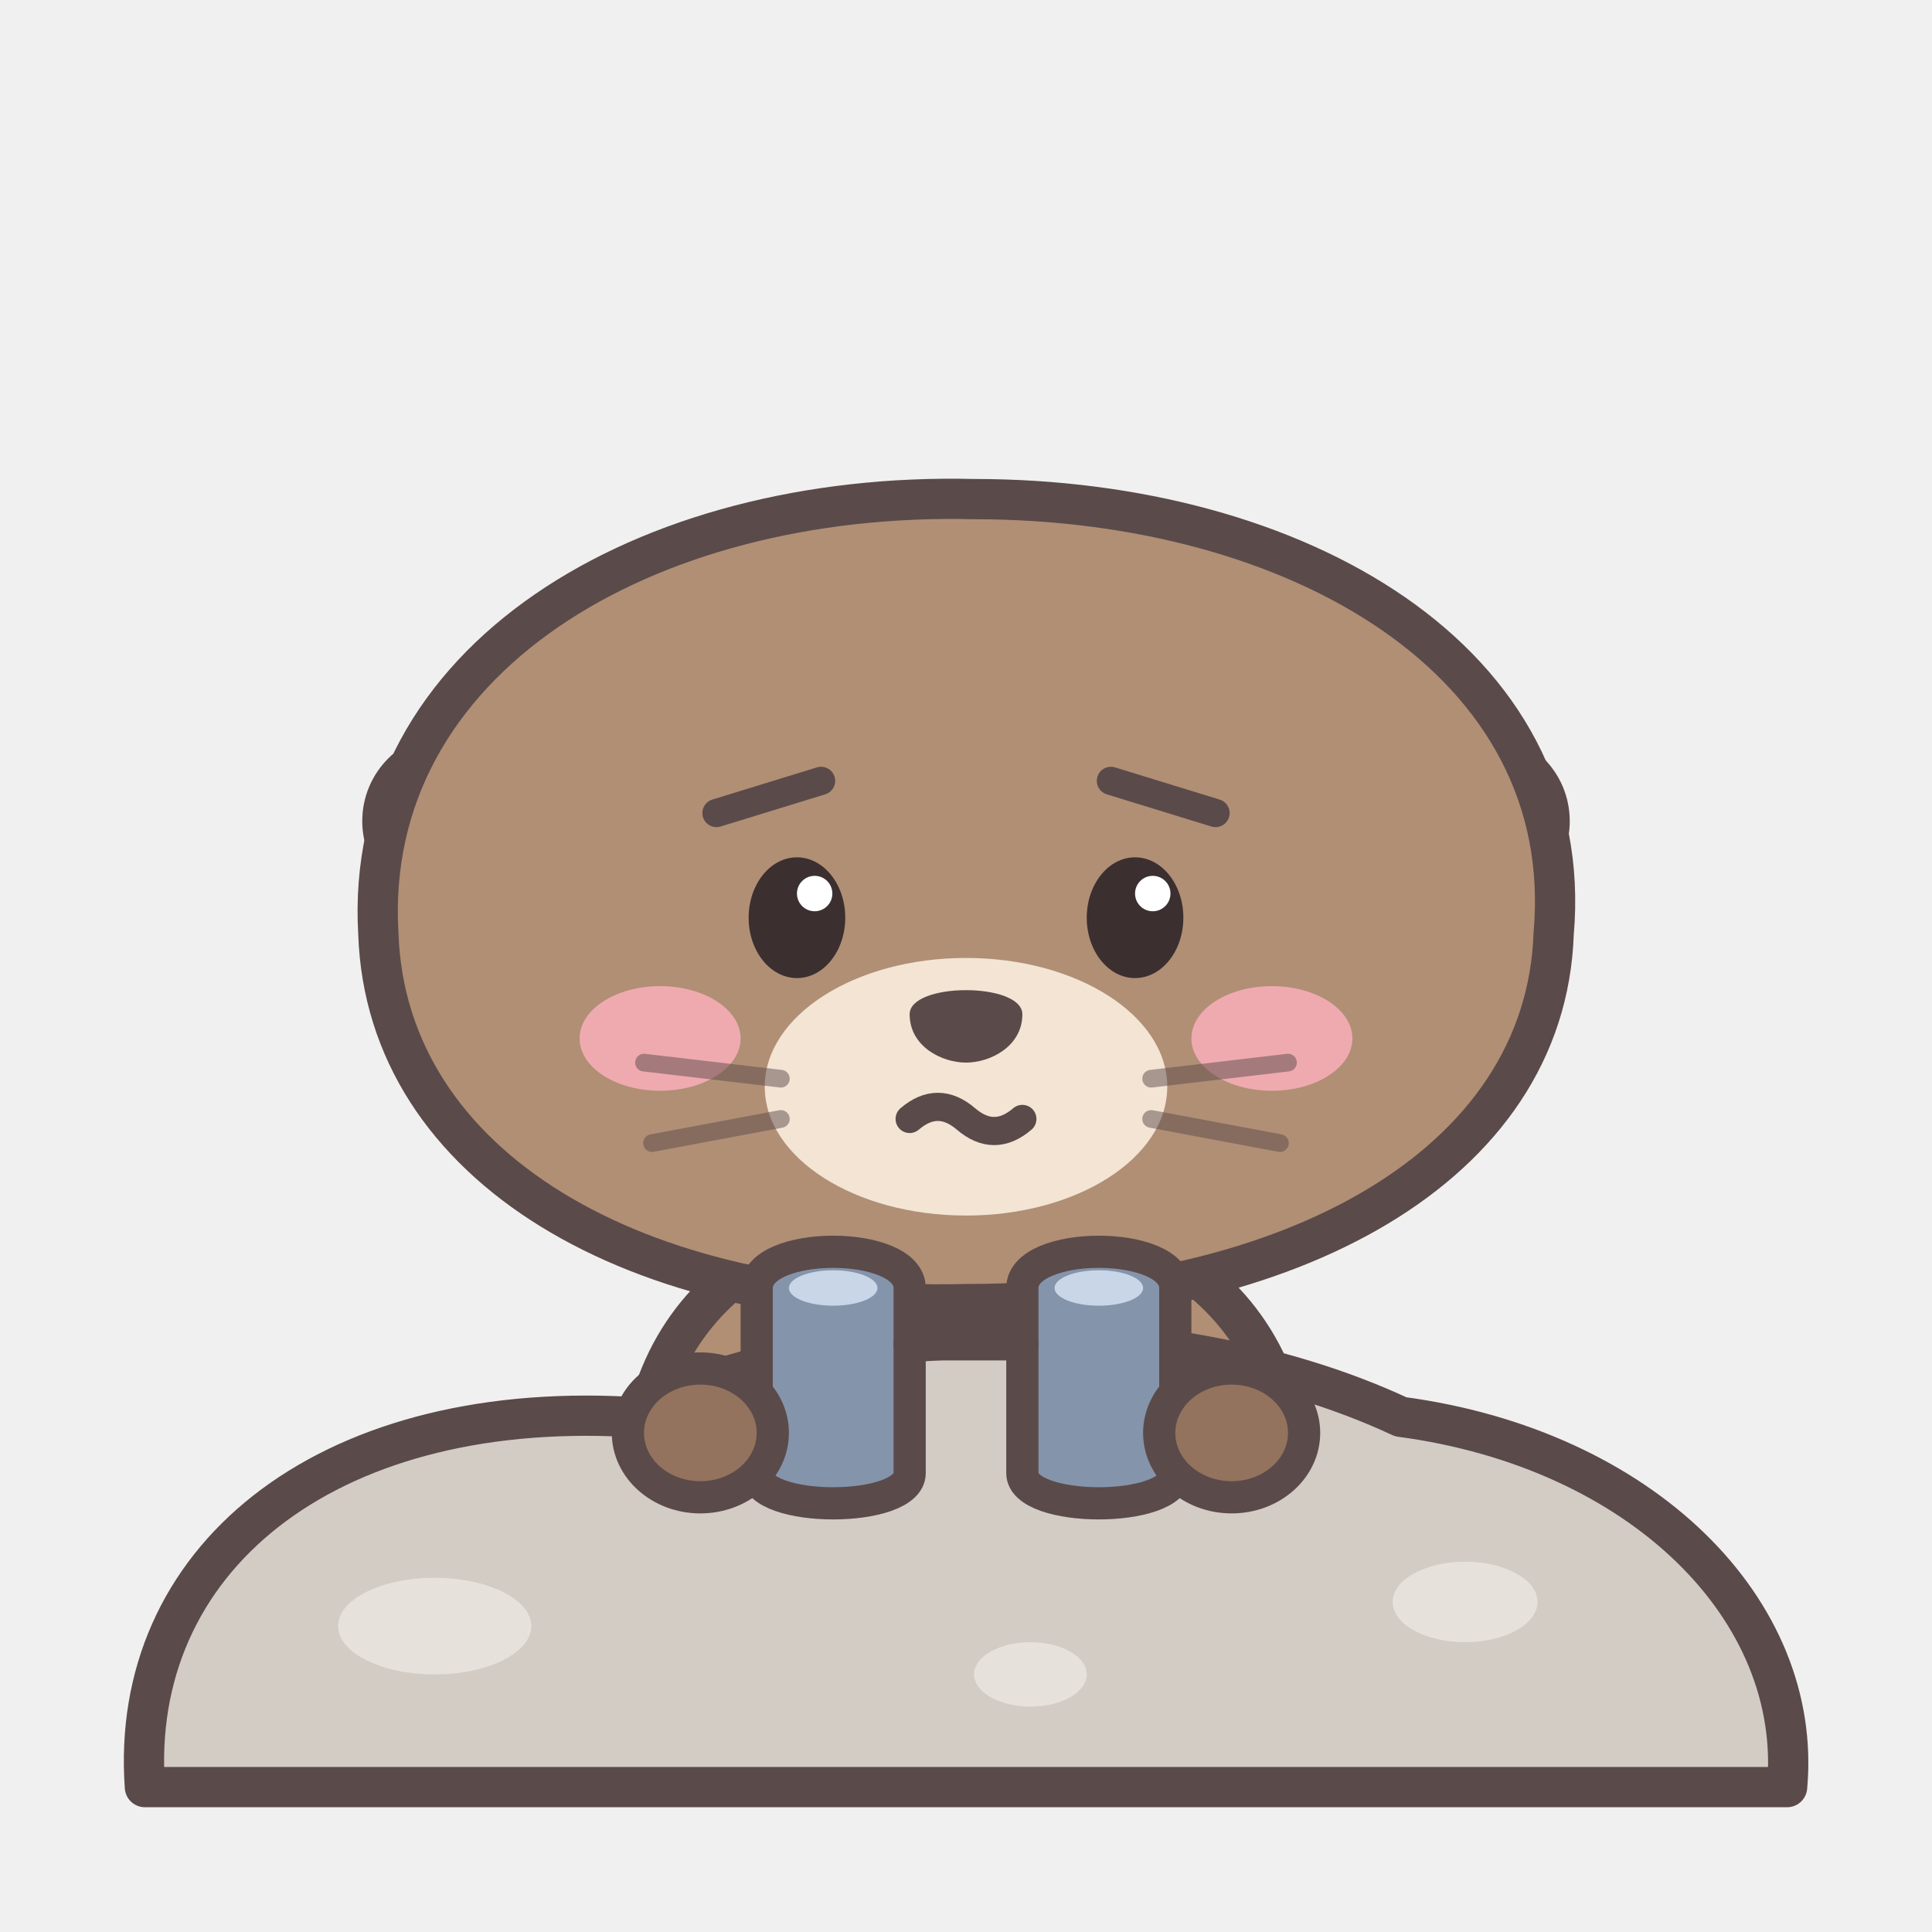
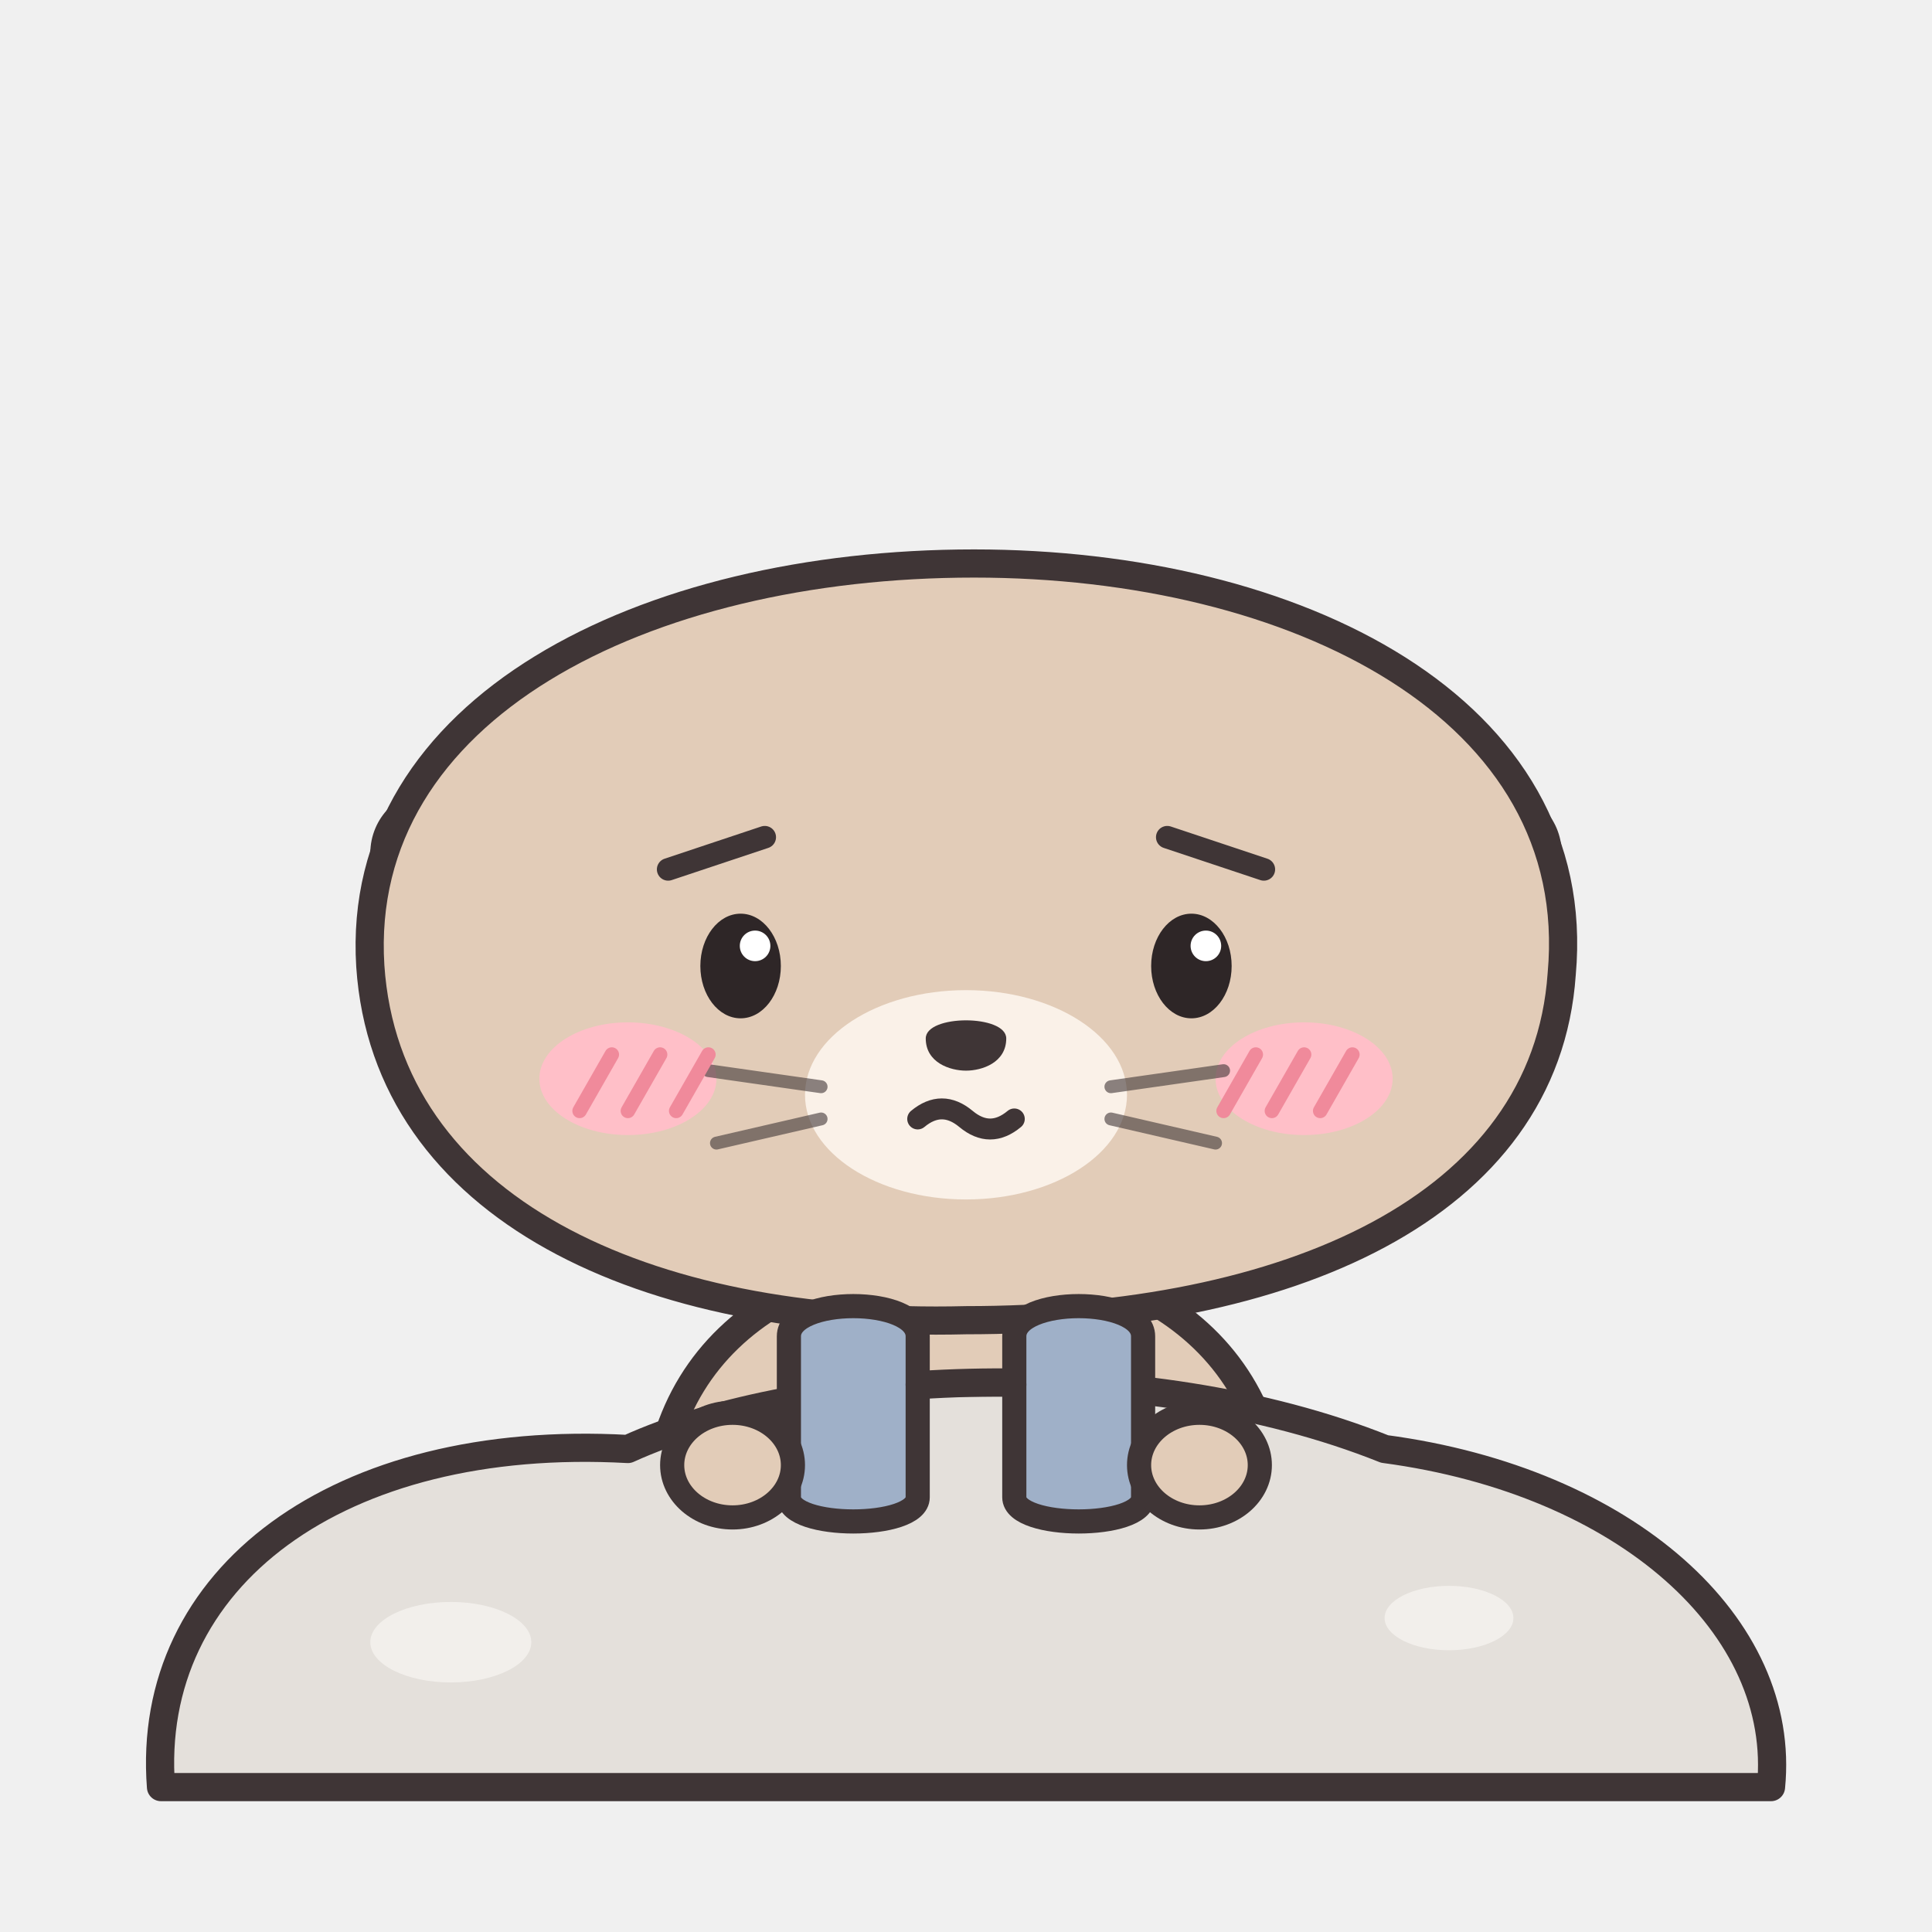
<svg xmlns="http://www.w3.org/2000/svg" viewBox="0 0 240 240">
-   <g stroke="#5B4A4A" stroke-width="5" stroke-linecap="round" stroke-linejoin="round">
-     <circle cx="56" cy="102" r="8.5" fill="#93735D" />
-     <circle cx="184" cy="102" r="8.5" fill="#93735D" />
-     <path d="M80 192 C76 164 95 150 120 150 C145 150 164 164 160 192 Z" fill="#B08F75" />
-     <path d="M47 116 C45 82 80 61 121 62 C161 62 196 82 193 116 C192 145 160 162 120 162 C79 163 48 145 47 116 Z" fill="#B08F75" />
-     <path d="M18 222 C16 194 40 174 78 176 C100 164 144 162 174 176 C204 180 224 200 222 222 Z" fill="#D3CCC4" />
-     <path d="M94 160 C94 154 113 154 113 160 L113 183 C113 188 94 188 94 183 Z" fill="#8494AB" stroke-width="4" />
-     <path d="M127 160 C127 154 146 154 146 160 L146 183 C146 188 127 188 127 183 Z" fill="#8494AB" stroke-width="4" />
-     <path d="M113 167 L127 167" fill="none" stroke-width="4" />
-     <ellipse cx="87" cy="178" rx="9" ry="8" fill="#93735D" stroke-width="4" />
-     <ellipse cx="153" cy="178" rx="9" ry="8" fill="#93735D" stroke-width="4" />
+   <g stroke="#3F3536" stroke-width="3.5" stroke-linecap="round" stroke-linejoin="round">
+     <circle cx="54" cy="106" r="6.5" fill="#CDB29C" stroke-width="3" />
+     <circle cx="186" cy="106" r="6.5" fill="#CDB29C" stroke-width="3" />
+     <path d="M82 196 C78 170 96 156 120 156 C144 156 162 170 158 196 Z" fill="#E2CCB8" />
+     <path d="M46 120 C44 88 80 70 121 70 C161 70 197 88 194 121 C192 150 160 164 120 164 C80 165 48 150 46 120 Z" fill="#E2CCB8" />
+     <path d="M20 222 C18 196 42 178 78 180 C100 170 142 168 172 180 C202 184 222 202 220 222 Z" fill="#E4E0DB" />
+     <path d="M98 166 C98 161 114 161 114 166 L114 186 C114 190 98 190 98 186 Z" fill="#9FB0C8" stroke-width="3" />
+     <path d="M126 166 C126 161 142 161 142 166 L142 186 C142 190 126 190 126 186 Z" fill="#9FB0C8" stroke-width="3" />
+     <path d="M114 172 L126 172" fill="none" stroke-width="3" />
+     <ellipse cx="91" cy="182" rx="7.5" ry="6.5" fill="#E2CCB8" stroke-width="3" />
+     <ellipse cx="149" cy="182" rx="7.5" ry="6.5" fill="#E2CCB8" stroke-width="3" />
  </g>
-   <g fill="#E6E1DB" stroke="none">
-     <ellipse cx="54" cy="202" rx="12" ry="6" />
-     <ellipse cx="182" cy="199" rx="9" ry="5" />
-     <ellipse cx="128" cy="208" rx="7" ry="4" />
+   <g fill="#F2EFEB" stroke="none">
+     <ellipse cx="56" cy="204" rx="10" ry="5" />
+     <ellipse cx="180" cy="201" rx="8" ry="4" />
  </g>
-   <g fill="#C9D6E8" stroke="none">
-     <ellipse cx="103.5" cy="160" rx="5.5" ry="2.2" />
-     <ellipse cx="136.5" cy="160" rx="5.5" ry="2.2" />
+   <ellipse cx="120" cy="136" rx="20" ry="13" fill="#FAF1E8" />
+   <g stroke="none">
+     <ellipse cx="78" cy="134" rx="11" ry="7" fill="#FFBFC8" />
+     <ellipse cx="162" cy="134" rx="11" ry="7" fill="#FFBFC8" />
+     <ellipse cx="92" cy="120" rx="5" ry="6.5" fill="#2E2627" />
+     <ellipse cx="148" cy="120" rx="5" ry="6.5" fill="#2E2627" />
+     <circle cx="93.8" cy="117.5" r="1.9" fill="#FFFFFF" />
+     <circle cx="149.8" cy="117.5" r="1.9" fill="#FFFFFF" />
+     <path d="M115 129 C115 126 125 126 125 129 C125 132 122 133 120 133 C118 133 115 132 115 129 Z" fill="#3F3536" />
  </g>
-   <ellipse cx="120" cy="135" rx="25" ry="16" fill="#F3E4D4" />
-   <g stroke="none">
-     <ellipse cx="82" cy="129" rx="10" ry="6.5" fill="#FFB0BE" opacity="0.8" />
-     <ellipse cx="158" cy="129" rx="10" ry="6.5" fill="#FFB0BE" opacity="0.8" />
-     <ellipse cx="99" cy="114" rx="6" ry="7.5" fill="#3B2F2F" />
-     <ellipse cx="141" cy="114" rx="6" ry="7.5" fill="#3B2F2F" />
-     <circle cx="101.2" cy="111" r="2.2" fill="#FFFFFF" />
-     <circle cx="143.2" cy="111" r="2.2" fill="#FFFFFF" />
-     <path d="M113 126 C113 122 127 122 127 126 C127 130 123 132 120 132 C117 132 113 130 113 126 Z" fill="#5B4A4A" />
-   </g>
-   <g fill="none" stroke="#5B4A4A" stroke-width="3.5" stroke-linecap="round" stroke-linejoin="round">
-     <path d="M89 101 L102 97 M151 101 L138 97" />
-     <path d="M113 139 Q116.5 136 120 139 Q123.5 142 127 139" />
-   </g>
-   <g fill="none" stroke="#5B4A4A" stroke-width="2.2" stroke-linecap="round" opacity="0.5">
-     <path d="M97 134 L80 132 M97 139 L81 142 M143 134 L160 132 M143 139 L159 142" />
+   <g fill="none" stroke="#3F3536" stroke-linecap="round" stroke-linejoin="round">
+     <path d="M83 108 L95 104 M157 108 L145 104" stroke-width="2.8" />
+     <path d="M114 139 Q117 136.5 120 139 Q123 141.5 126 139" stroke-width="2.6" />
+     <path d="M102 135 L88 133 M102 139 L89 142 M138 135 L152 133 M138 139 L151 142" stroke-width="1.6" opacity="0.6" />
+     <path d="M72 138 L76 131 M78 138 L82 131 M84 138 L88 131 M152 138 L156 131 M158 138 L162 131 M164 138 L168 131" stroke="#F08A9B" stroke-width="1.8" />
  </g>
</svg>
